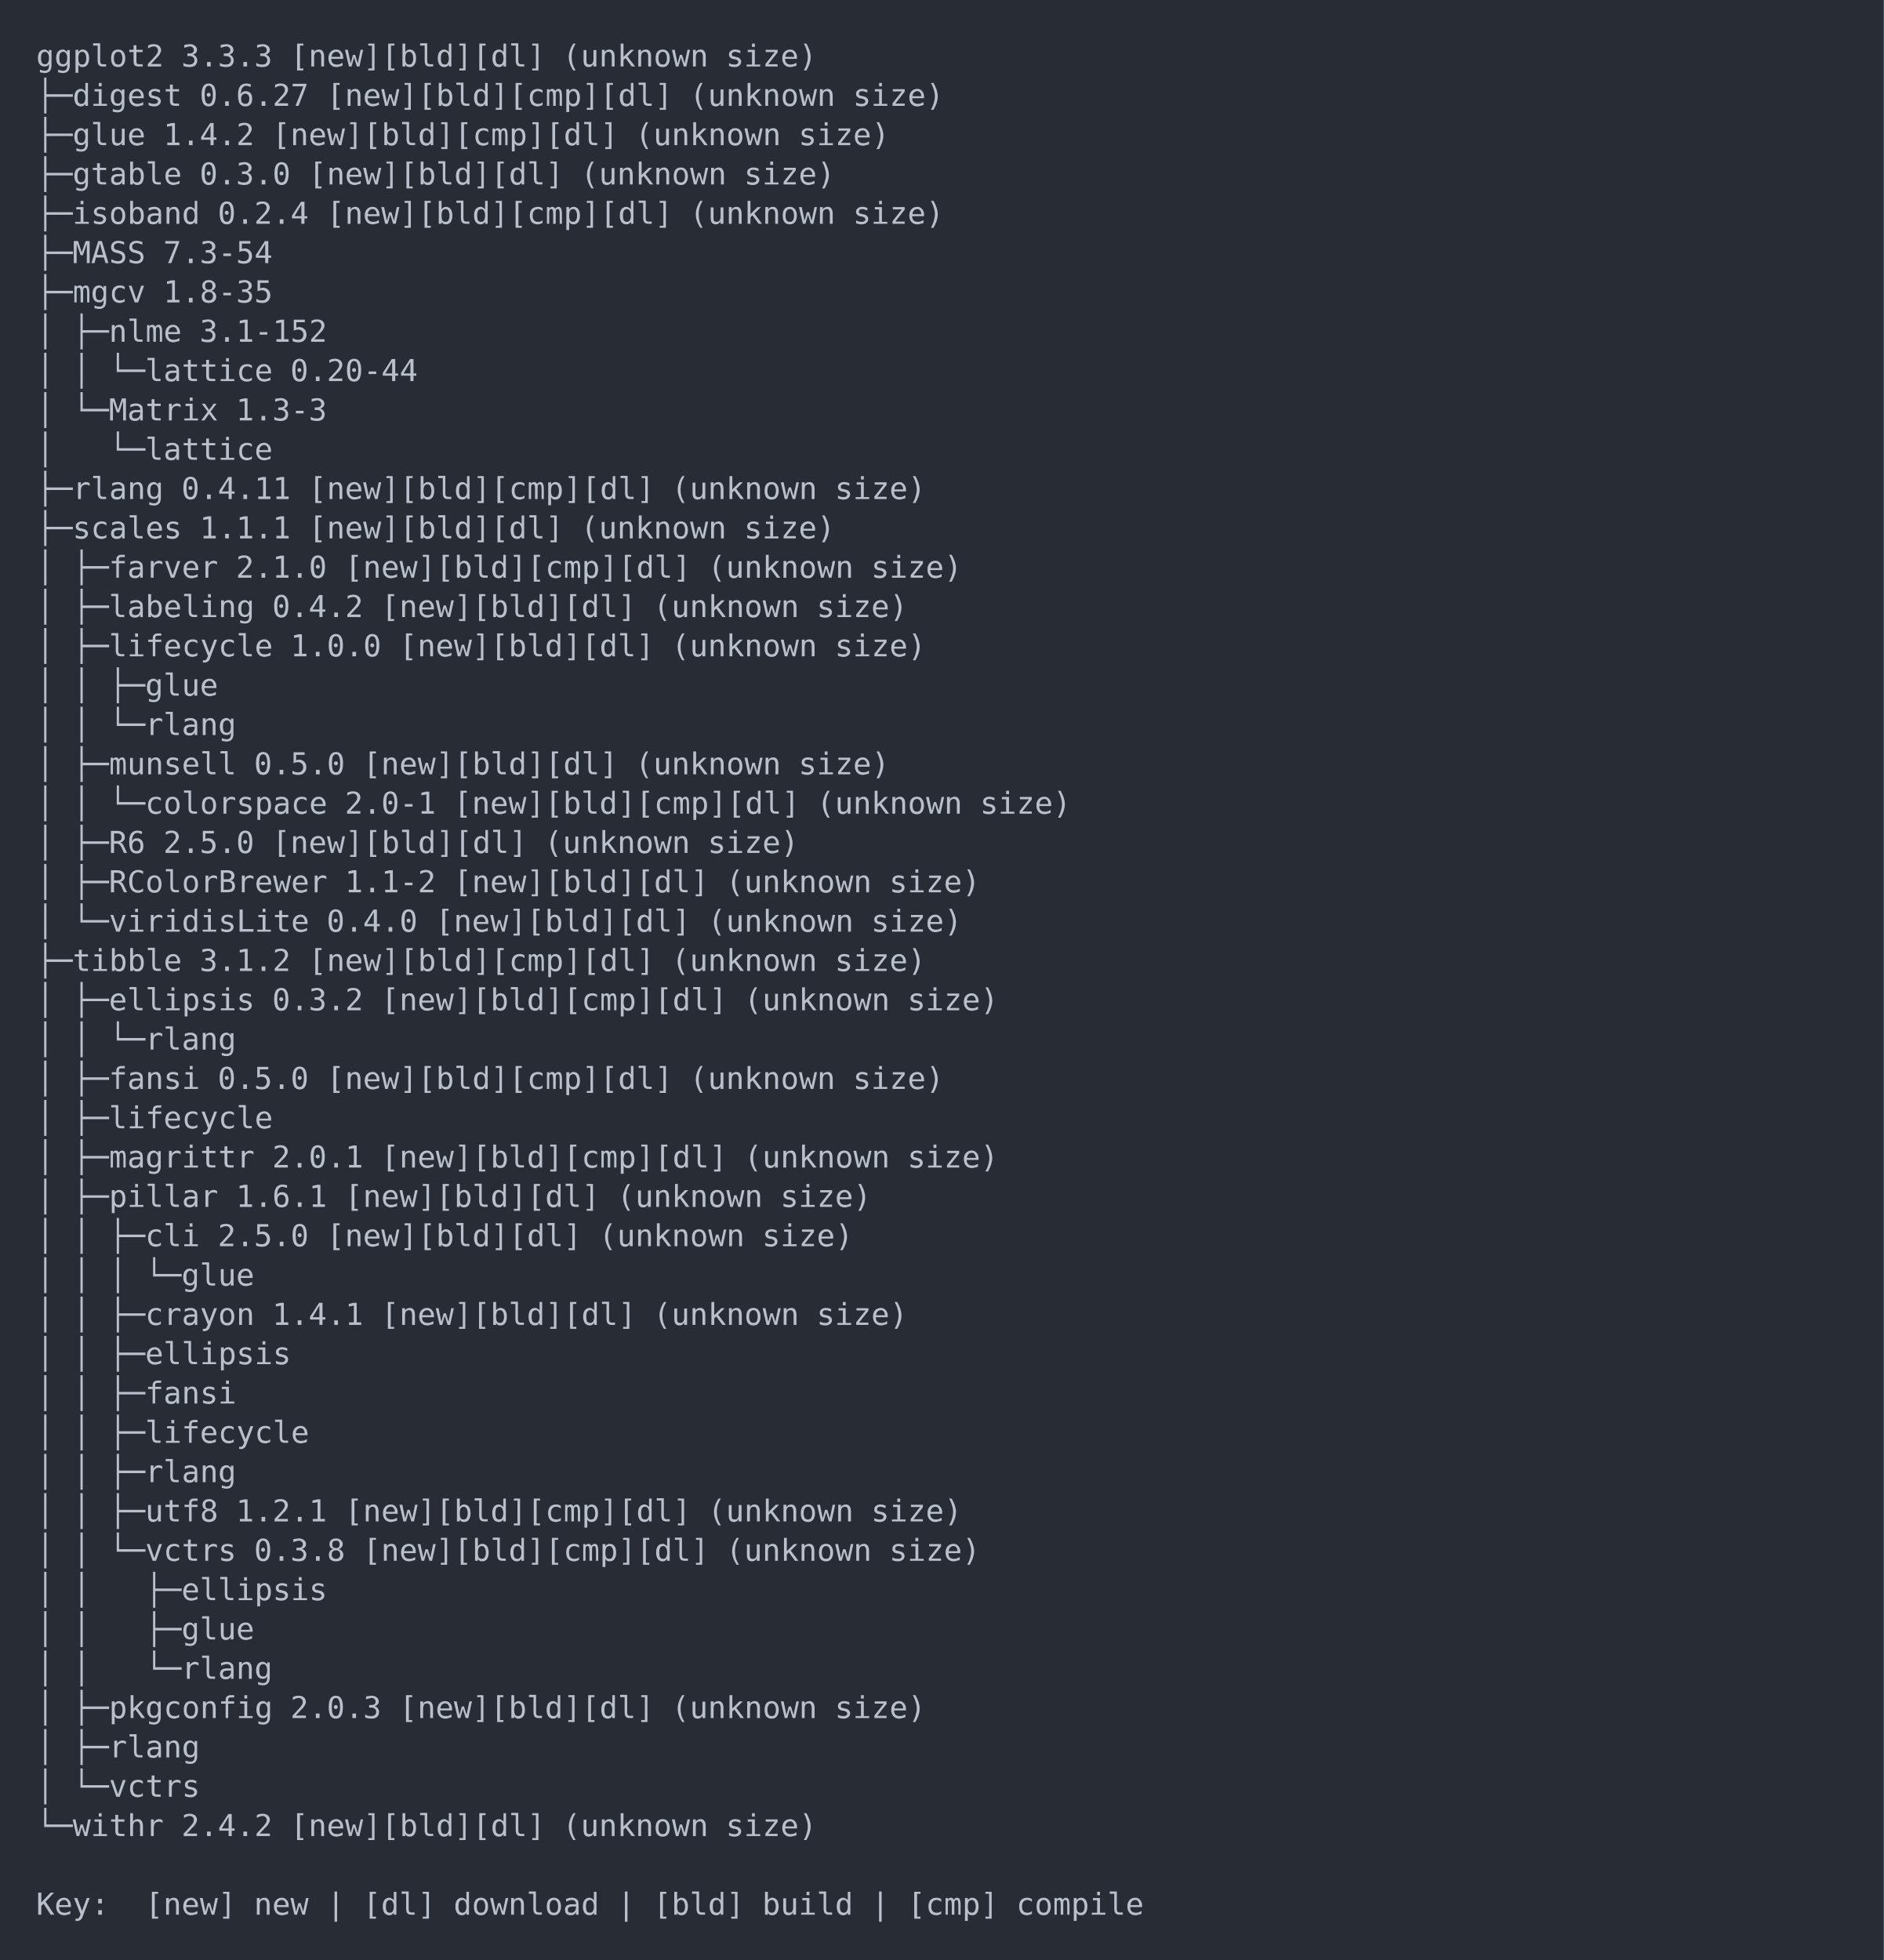
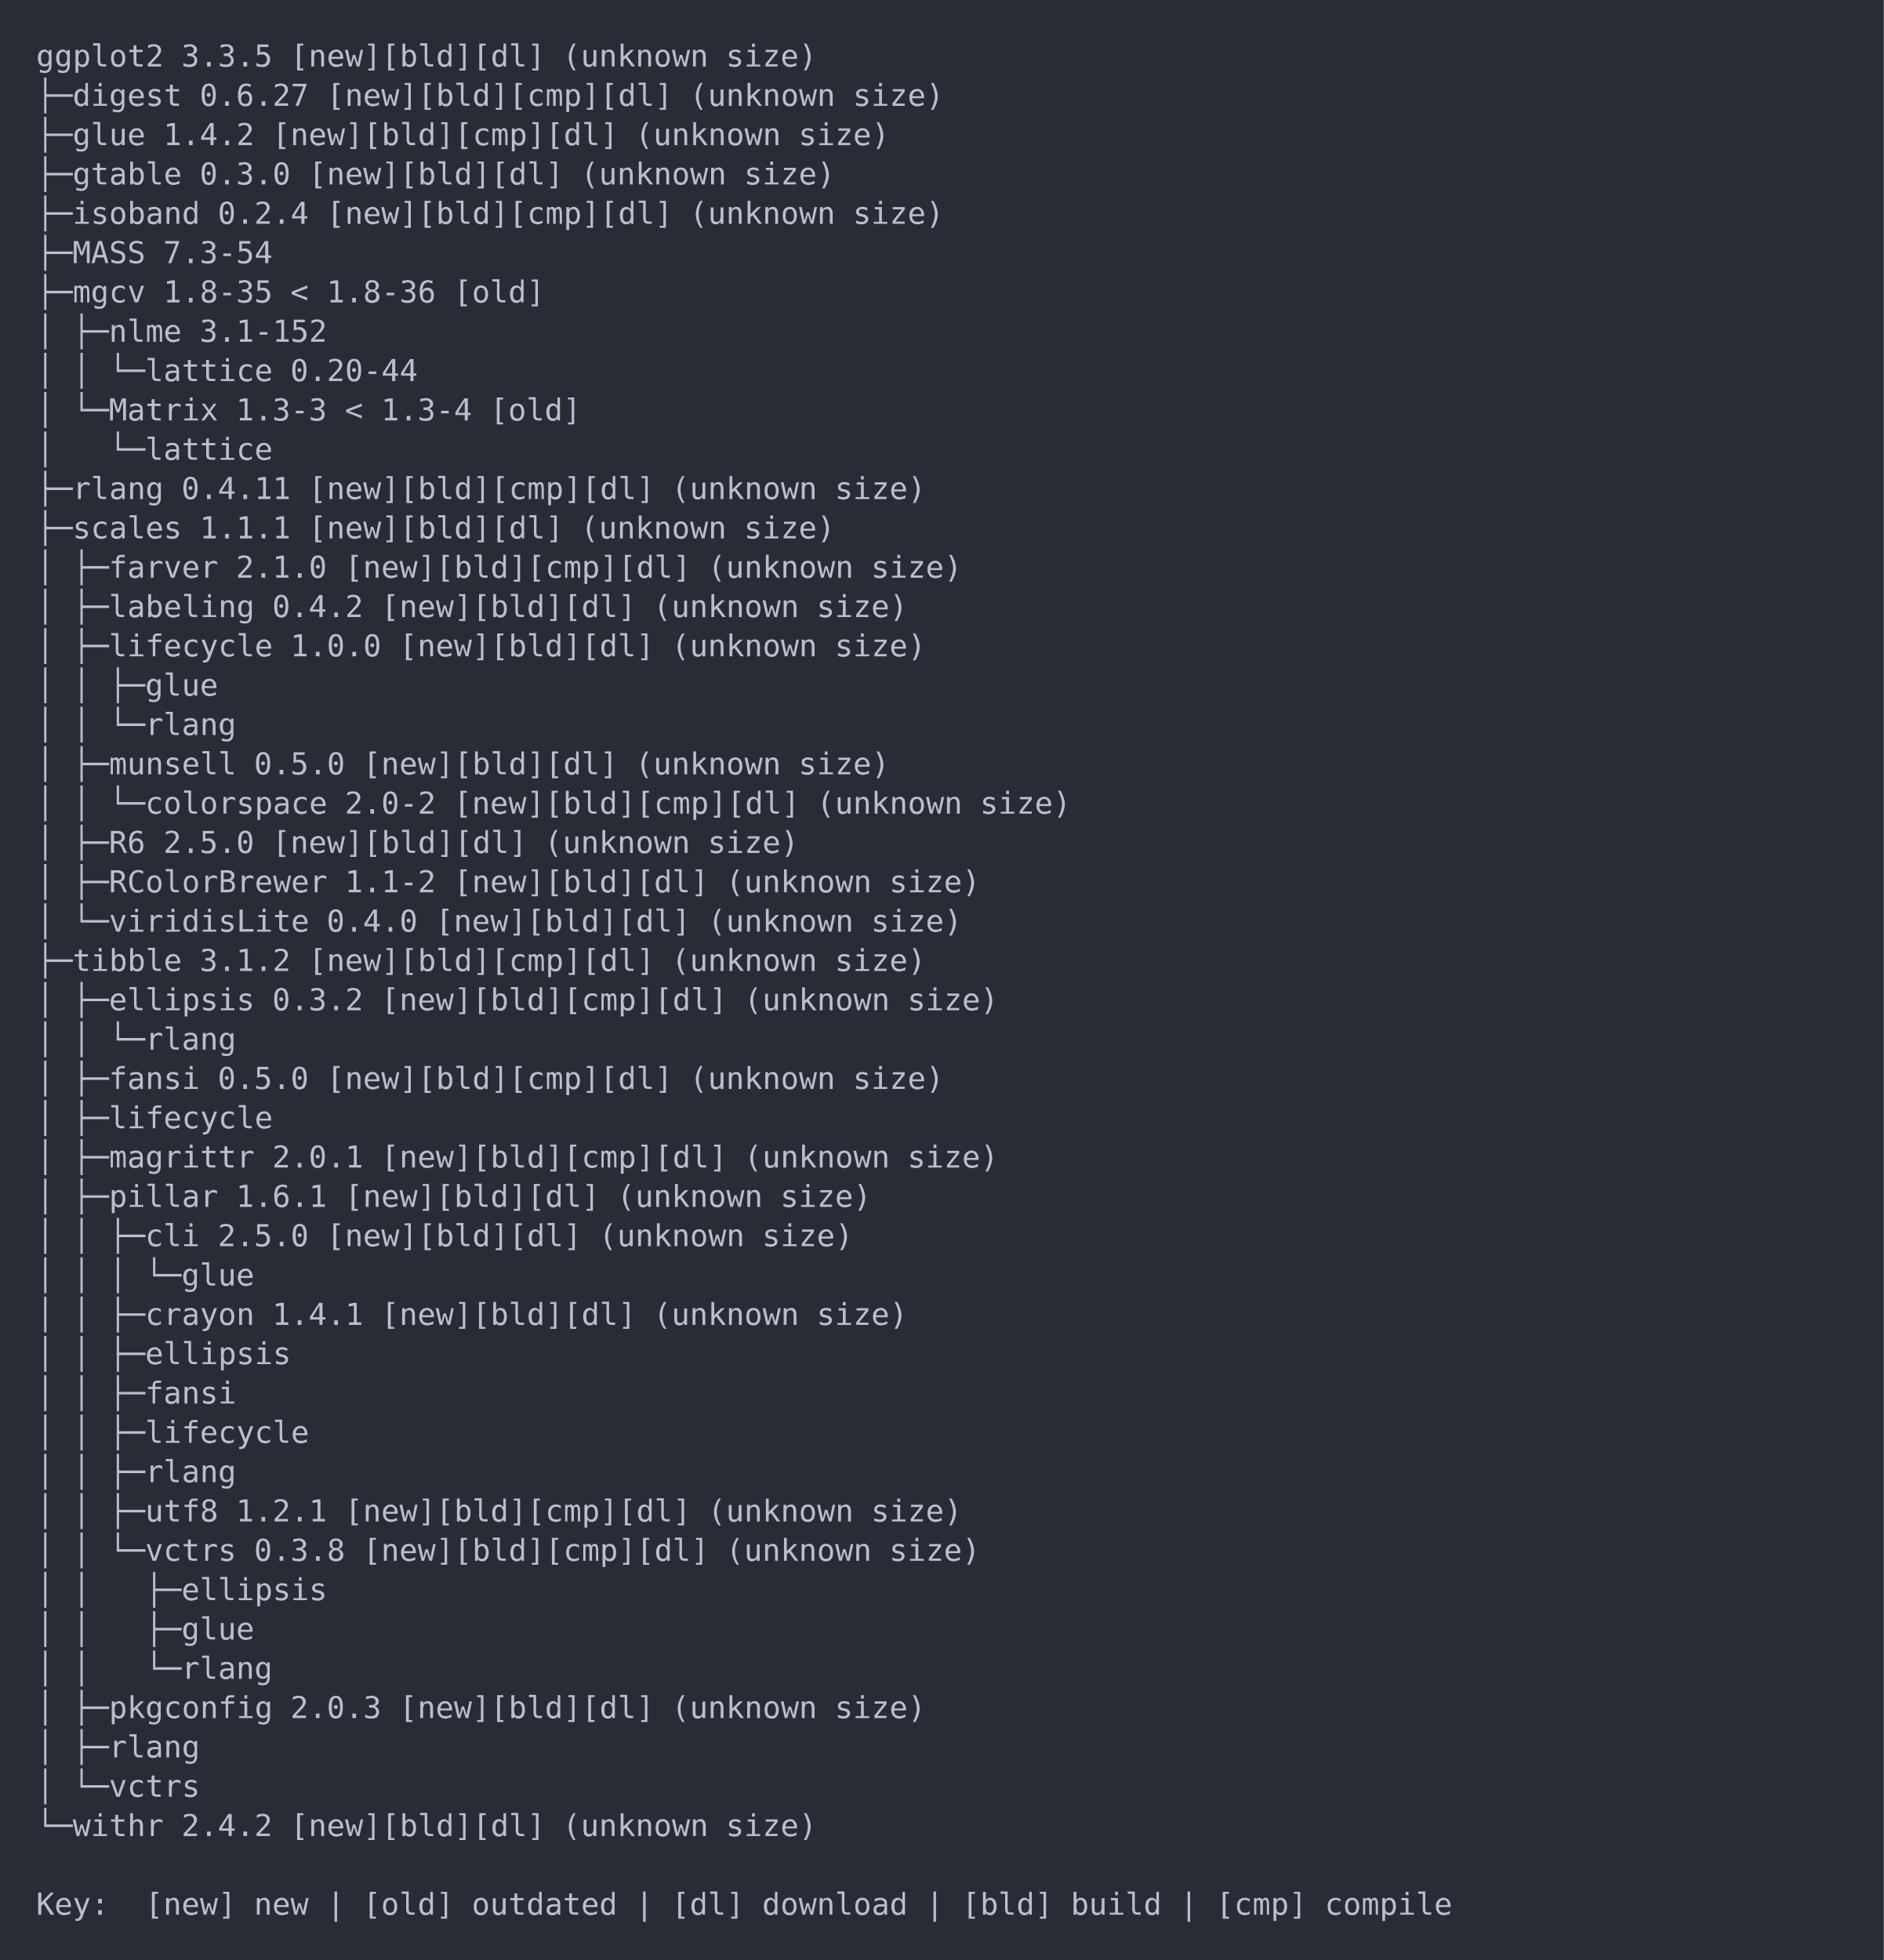
<svg xmlns="http://www.w3.org/2000/svg" xmlns:xlink="http://www.w3.org/1999/xlink" width="1040" height="1082.08">
  <rect width="1040" height="1082.08" rx="0" ry="0" class="a" />
  <svg height="1042.08" viewBox="0 0 100 104.208" width="1000" x="20" y="20">
    <style>.a{fill:rgb(40,45,53)}.b{font-family:'Fira Code',Monaco,Consolas,Menlo,'Bitstream Vera Sans Mono','Powerline Symbols',monospace}.c{fill:rgb(185,192,203);white-space:pre}.d{fill:transparent}</style>
    <g font-family="'Fira Code',Monaco,Consolas,Menlo,'Bitstream Vera Sans Mono','Powerline Symbols',monospace" font-size="1.67" class="b">
      <defs>
        <symbol id="1">
          <text x="0" y="1.67" class="c">│</text>
          <text x="2.004" y="1.67" class="c">│</text>
          <text x="4.008" y="1.67" class="c">└─rlang</text>
        </symbol>
        <symbol id="a">
          <rect height="49" width="100" x="0" y="0" class="d" />
        </symbol>
      </defs>
      <rect height="104.208" width="100" class="a" />
      <svg x="0" y="0" width="100">
        <svg x="0">
          <use xlink:href="#a" />
          <text x="0" y="1.67" class="c">ggplot2</text>
-           <text x="8.016" y="1.67" class="c">3.3.3</text>
+           <text x="8.016" y="1.67" class="c">3.3.5</text>
          <text x="14.028" y="1.67" class="c">[new][bld][dl]</text>
          <text x="29.058" y="1.67" class="c">(unknown</text>
          <text x="38.076" y="1.67" class="c">size)</text>
          <text x="0" y="3.841" class="c">├─digest</text>
          <text x="9.018" y="3.841" class="c">0.6.27</text>
          <text x="16.032" y="3.841" class="c">[new][bld][cmp][dl]</text>
          <text x="36.072" y="3.841" class="c">(unknown</text>
          <text x="45.09" y="3.841" class="c">size)</text>
          <text x="0" y="6.012" class="c">├─glue</text>
          <text x="7.014" y="6.012" class="c">1.4.2</text>
          <text x="13.026" y="6.012" class="c">[new][bld][cmp][dl]</text>
          <text x="33.066" y="6.012" class="c">(unknown</text>
          <text x="42.084" y="6.012" class="c">size)</text>
          <text x="0" y="8.183" class="c">├─gtable</text>
          <text x="9.018" y="8.183" class="c">0.3.0</text>
          <text x="15.03" y="8.183" class="c">[new][bld][dl]</text>
          <text x="30.06" y="8.183" class="c">(unknown</text>
          <text x="39.078" y="8.183" class="c">size)</text>
          <text x="0" y="10.354" class="c">├─isoband</text>
          <text x="10.02" y="10.354" class="c">0.2.4</text>
          <text x="16.032" y="10.354" class="c">[new][bld][cmp][dl]</text>
          <text x="36.072" y="10.354" class="c">(unknown</text>
          <text x="45.09" y="10.354" class="c">size)</text>
          <text x="0" y="12.525" class="c">├─MASS</text>
          <text x="7.014" y="12.525" class="c">7.3-54</text>
          <text x="0" y="14.696" class="c">├─mgcv</text>
          <text x="7.014" y="14.696" class="c">1.8-35</text>
+           <text x="14.028" y="14.696" class="c">&lt;</text>
+           <text x="16.032" y="14.696" class="c">1.8-36</text>
+           <text x="23.046" y="14.696" class="c">[old]</text>
          <text x="0" y="16.867" class="c">│</text>
          <text x="2.004" y="16.867" class="c">├─nlme</text>
          <text x="9.018" y="16.867" class="c">3.1-152</text>
          <text x="0" y="19.038" class="c">│</text>
          <text x="2.004" y="19.038" class="c">│</text>
          <text x="4.008" y="19.038" class="c">└─lattice</text>
          <text x="14.028" y="19.038" class="c">0.20-44</text>
          <text x="0" y="21.209" class="c">│</text>
          <text x="2.004" y="21.209" class="c">└─Matrix</text>
          <text x="11.022" y="21.209" class="c">1.3-3</text>
+           <text x="17.034" y="21.209" class="c">&lt;</text>
+           <text x="19.038" y="21.209" class="c">1.3-4</text>
+           <text x="25.05" y="21.209" class="c">[old]</text>
          <text x="0" y="23.38" class="c">│</text>
          <text x="4.008" y="23.38" class="c">└─lattice</text>
          <text x="0" y="25.551" class="c">├─rlang</text>
          <text x="8.016" y="25.551" class="c">0.4.11</text>
          <text x="15.03" y="25.551" class="c">[new][bld][cmp][dl]</text>
          <text x="35.07" y="25.551" class="c">(unknown</text>
          <text x="44.088" y="25.551" class="c">size)</text>
          <text x="0" y="27.722" class="c">├─scales</text>
          <text x="9.018" y="27.722" class="c">1.1.1</text>
          <text x="15.03" y="27.722" class="c">[new][bld][dl]</text>
          <text x="30.06" y="27.722" class="c">(unknown</text>
          <text x="39.078" y="27.722" class="c">size)</text>
          <text x="0" y="29.893" class="c">│</text>
          <text x="2.004" y="29.893" class="c">├─farver</text>
          <text x="11.022" y="29.893" class="c">2.1.0</text>
          <text x="17.034" y="29.893" class="c">[new][bld][cmp][dl]</text>
          <text x="37.074" y="29.893" class="c">(unknown</text>
          <text x="46.092" y="29.893" class="c">size)</text>
          <text x="0" y="32.064" class="c">│</text>
          <text x="2.004" y="32.064" class="c">├─labeling</text>
          <text x="13.026" y="32.064" class="c">0.4.2</text>
          <text x="19.038" y="32.064" class="c">[new][bld][dl]</text>
          <text x="34.068" y="32.064" class="c">(unknown</text>
          <text x="43.086" y="32.064" class="c">size)</text>
          <text x="0" y="34.235" class="c">│</text>
          <text x="2.004" y="34.235" class="c">├─lifecycle</text>
          <text x="14.028" y="34.235" class="c">1.0.0</text>
          <text x="20.04" y="34.235" class="c">[new][bld][dl]</text>
          <text x="35.07" y="34.235" class="c">(unknown</text>
          <text x="44.088" y="34.235" class="c">size)</text>
          <text x="0" y="36.406" class="c">│</text>
          <text x="2.004" y="36.406" class="c">│</text>
          <text x="4.008" y="36.406" class="c">├─glue</text>
          <use xlink:href="#1" y="36.907" />
          <text x="0" y="40.748" class="c">│</text>
          <text x="2.004" y="40.748" class="c">├─munsell</text>
          <text x="12.024" y="40.748" class="c">0.5.0</text>
          <text x="18.036" y="40.748" class="c">[new][bld][dl]</text>
          <text x="33.066" y="40.748" class="c">(unknown</text>
          <text x="42.084" y="40.748" class="c">size)</text>
          <text x="0" y="42.919" class="c">│</text>
          <text x="2.004" y="42.919" class="c">│</text>
          <text x="4.008" y="42.919" class="c">└─colorspace</text>
-           <text x="17.034" y="42.919" class="c">2.0-1</text>
+           <text x="17.034" y="42.919" class="c">2.0-2</text>
          <text x="23.046" y="42.919" class="c">[new][bld][cmp][dl]</text>
          <text x="43.086" y="42.919" class="c">(unknown</text>
          <text x="52.104" y="42.919" class="c">size)</text>
          <text x="0" y="45.09" class="c">│</text>
          <text x="2.004" y="45.09" class="c">├─R6</text>
          <text x="7.014" y="45.09" class="c">2.5.0</text>
          <text x="13.026" y="45.09" class="c">[new][bld][dl]</text>
          <text x="28.056" y="45.09" class="c">(unknown</text>
          <text x="37.074" y="45.09" class="c">size)</text>
          <text x="0" y="47.261" class="c">│</text>
          <text x="2.004" y="47.261" class="c">├─RColorBrewer</text>
          <text x="17.034" y="47.261" class="c">1.1-2</text>
          <text x="23.046" y="47.261" class="c">[new][bld][dl]</text>
          <text x="38.076" y="47.261" class="c">(unknown</text>
          <text x="47.094" y="47.261" class="c">size)</text>
          <text x="0" y="49.432" class="c">│</text>
          <text x="2.004" y="49.432" class="c">└─viridisLite</text>
          <text x="16.032" y="49.432" class="c">0.4.0</text>
          <text x="22.044" y="49.432" class="c">[new][bld][dl]</text>
          <text x="37.074" y="49.432" class="c">(unknown</text>
          <text x="46.092" y="49.432" class="c">size)</text>
          <text x="0" y="51.603" class="c">├─tibble</text>
          <text x="9.018" y="51.603" class="c">3.1.2</text>
          <text x="15.03" y="51.603" class="c">[new][bld][cmp][dl]</text>
          <text x="35.07" y="51.603" class="c">(unknown</text>
          <text x="44.088" y="51.603" class="c">size)</text>
          <text x="0" y="53.774" class="c">│</text>
          <text x="2.004" y="53.774" class="c">├─ellipsis</text>
          <text x="13.026" y="53.774" class="c">0.3.2</text>
          <text x="19.038" y="53.774" class="c">[new][bld][cmp][dl]</text>
          <text x="39.078" y="53.774" class="c">(unknown</text>
          <text x="48.096" y="53.774" class="c">size)</text>
          <use xlink:href="#1" y="54.275" />
          <text x="0" y="58.116" class="c">│</text>
          <text x="2.004" y="58.116" class="c">├─fansi</text>
          <text x="10.02" y="58.116" class="c">0.5.0</text>
          <text x="16.032" y="58.116" class="c">[new][bld][cmp][dl]</text>
          <text x="36.072" y="58.116" class="c">(unknown</text>
          <text x="45.09" y="58.116" class="c">size)</text>
          <text x="0" y="60.287" class="c">│</text>
          <text x="2.004" y="60.287" class="c">├─lifecycle</text>
          <text x="0" y="62.458" class="c">│</text>
          <text x="2.004" y="62.458" class="c">├─magrittr</text>
          <text x="13.026" y="62.458" class="c">2.0.1</text>
          <text x="19.038" y="62.458" class="c">[new][bld][cmp][dl]</text>
          <text x="39.078" y="62.458" class="c">(unknown</text>
          <text x="48.096" y="62.458" class="c">size)</text>
          <text x="0" y="64.629" class="c">│</text>
          <text x="2.004" y="64.629" class="c">├─pillar</text>
          <text x="11.022" y="64.629" class="c">1.6.1</text>
          <text x="17.034" y="64.629" class="c">[new][bld][dl]</text>
          <text x="32.064" y="64.629" class="c">(unknown</text>
          <text x="41.082" y="64.629" class="c">size)</text>
          <text x="0" y="66.8" class="c">│</text>
          <text x="2.004" y="66.8" class="c">│</text>
          <text x="4.008" y="66.8" class="c">├─cli</text>
          <text x="10.02" y="66.8" class="c">2.5.0</text>
          <text x="16.032" y="66.8" class="c">[new][bld][dl]</text>
          <text x="31.062" y="66.8" class="c">(unknown</text>
          <text x="40.08" y="66.8" class="c">size)</text>
          <text x="0" y="68.971" class="c">│</text>
          <text x="2.004" y="68.971" class="c">│</text>
          <text x="4.008" y="68.971" class="c">│</text>
          <text x="6.012" y="68.971" class="c">└─glue</text>
          <text x="0" y="71.142" class="c">│</text>
          <text x="2.004" y="71.142" class="c">│</text>
          <text x="4.008" y="71.142" class="c">├─crayon</text>
          <text x="13.026" y="71.142" class="c">1.4.1</text>
          <text x="19.038" y="71.142" class="c">[new][bld][dl]</text>
          <text x="34.068" y="71.142" class="c">(unknown</text>
          <text x="43.086" y="71.142" class="c">size)</text>
          <text x="0" y="73.313" class="c">│</text>
          <text x="2.004" y="73.313" class="c">│</text>
          <text x="4.008" y="73.313" class="c">├─ellipsis</text>
          <text x="0" y="75.484" class="c">│</text>
          <text x="2.004" y="75.484" class="c">│</text>
          <text x="4.008" y="75.484" class="c">├─fansi</text>
          <text x="0" y="77.655" class="c">│</text>
          <text x="2.004" y="77.655" class="c">│</text>
          <text x="4.008" y="77.655" class="c">├─lifecycle</text>
          <text x="0" y="79.826" class="c">│</text>
          <text x="2.004" y="79.826" class="c">│</text>
          <text x="4.008" y="79.826" class="c">├─rlang</text>
          <text x="0" y="81.997" class="c">│</text>
          <text x="2.004" y="81.997" class="c">│</text>
          <text x="4.008" y="81.997" class="c">├─utf8</text>
          <text x="11.022" y="81.997" class="c">1.2.1</text>
          <text x="17.034" y="81.997" class="c">[new][bld][cmp][dl]</text>
          <text x="37.074" y="81.997" class="c">(unknown</text>
          <text x="46.092" y="81.997" class="c">size)</text>
          <text x="0" y="84.168" class="c">│</text>
          <text x="2.004" y="84.168" class="c">│</text>
          <text x="4.008" y="84.168" class="c">└─vctrs</text>
          <text x="12.024" y="84.168" class="c">0.3.8</text>
          <text x="18.036" y="84.168" class="c">[new][bld][cmp][dl]</text>
          <text x="38.076" y="84.168" class="c">(unknown</text>
          <text x="47.094" y="84.168" class="c">size)</text>
          <text x="0" y="86.339" class="c">│</text>
          <text x="2.004" y="86.339" class="c">│</text>
          <text x="6.012" y="86.339" class="c">├─ellipsis</text>
          <text x="0" y="88.51" class="c">│</text>
          <text x="2.004" y="88.51" class="c">│</text>
          <text x="6.012" y="88.51" class="c">├─glue</text>
          <text x="0" y="90.681" class="c">│</text>
          <text x="2.004" y="90.681" class="c">│</text>
          <text x="6.012" y="90.681" class="c">└─rlang</text>
          <text x="0" y="92.852" class="c">│</text>
          <text x="2.004" y="92.852" class="c">├─pkgconfig</text>
          <text x="14.028" y="92.852" class="c">2.0.3</text>
          <text x="20.04" y="92.852" class="c">[new][bld][dl]</text>
          <text x="35.07" y="92.852" class="c">(unknown</text>
          <text x="44.088" y="92.852" class="c">size)</text>
          <text x="0" y="95.023" class="c">│</text>
          <text x="2.004" y="95.023" class="c">├─rlang</text>
          <text x="0" y="97.194" class="c">│</text>
          <text x="2.004" y="97.194" class="c">└─vctrs</text>
          <text x="0" y="99.365" class="c">└─withr</text>
          <text x="8.016" y="99.365" class="c">2.4.2</text>
          <text x="14.028" y="99.365" class="c">[new][bld][dl]</text>
          <text x="29.058" y="99.365" class="c">(unknown</text>
          <text x="38.076" y="99.365" class="c">size)</text>
          <text x="0" y="103.707" class="c">Key:</text>
          <text x="6.012" y="103.707" class="c">[new]</text>
          <text x="12.024" y="103.707" class="c">new</text>
          <text x="16.032" y="103.707" class="c">|</text>
-           <text x="18.036" y="103.707" class="c">[dl]</text>
-           <text x="23.046" y="103.707" class="c">download</text>
-           <text x="32.064" y="103.707" class="c">|</text>
-           <text x="34.068" y="103.707" class="c">[bld]</text>
-           <text x="40.08" y="103.707" class="c">build</text>
-           <text x="46.092" y="103.707" class="c">|</text>
-           <text x="48.096" y="103.707" class="c">[cmp]</text>
-           <text x="54.108" y="103.707" class="c">compile</text>
+           <text x="18.036" y="103.707" class="c">[old]</text>
+           <text x="24.048" y="103.707" class="c">outdated</text>
+           <text x="33.066" y="103.707" class="c">|</text>
+           <text x="35.07" y="103.707" class="c">[dl]</text>
+           <text x="40.08" y="103.707" class="c">download</text>
+           <text x="49.098" y="103.707" class="c">|</text>
+           <text x="51.102" y="103.707" class="c">[bld]</text>
+           <text x="57.114" y="103.707" class="c">build</text>
+           <text x="63.126" y="103.707" class="c">|</text>
+           <text x="65.13" y="103.707" class="c">[cmp]</text>
+           <text x="71.142" y="103.707" class="c">compile</text>
        </svg>
      </svg>
    </g>
  </svg>
</svg>
